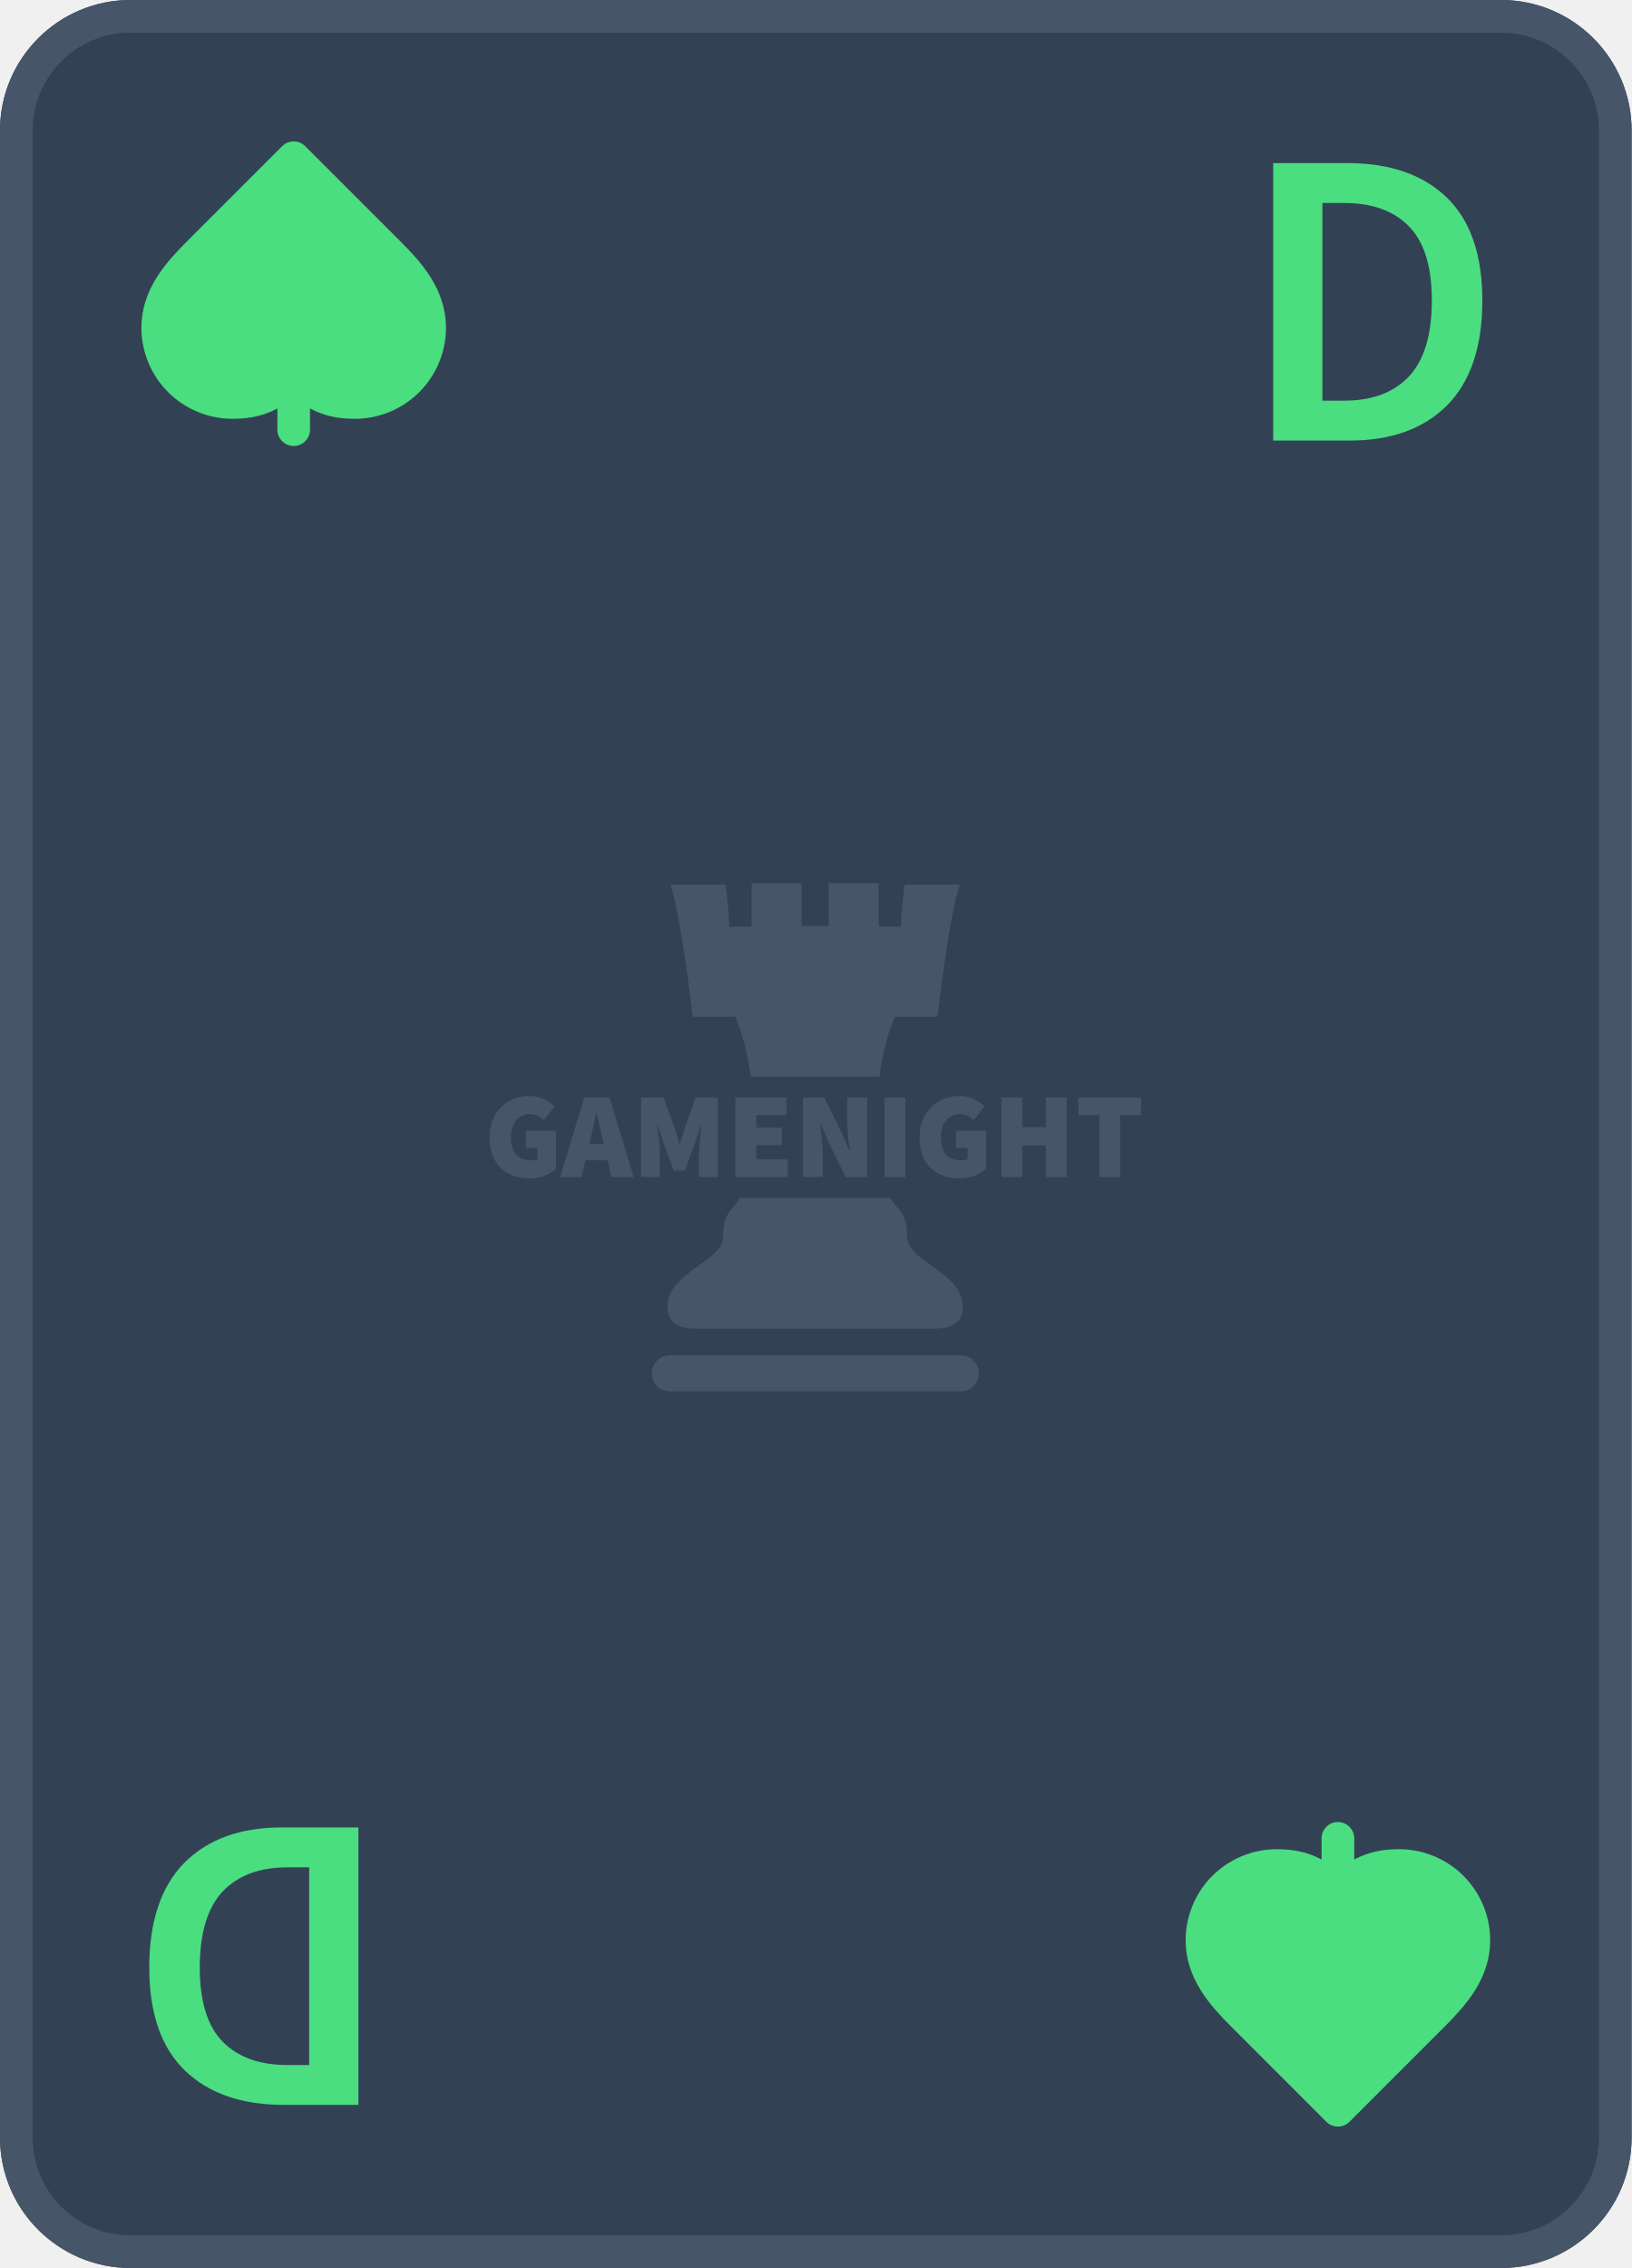
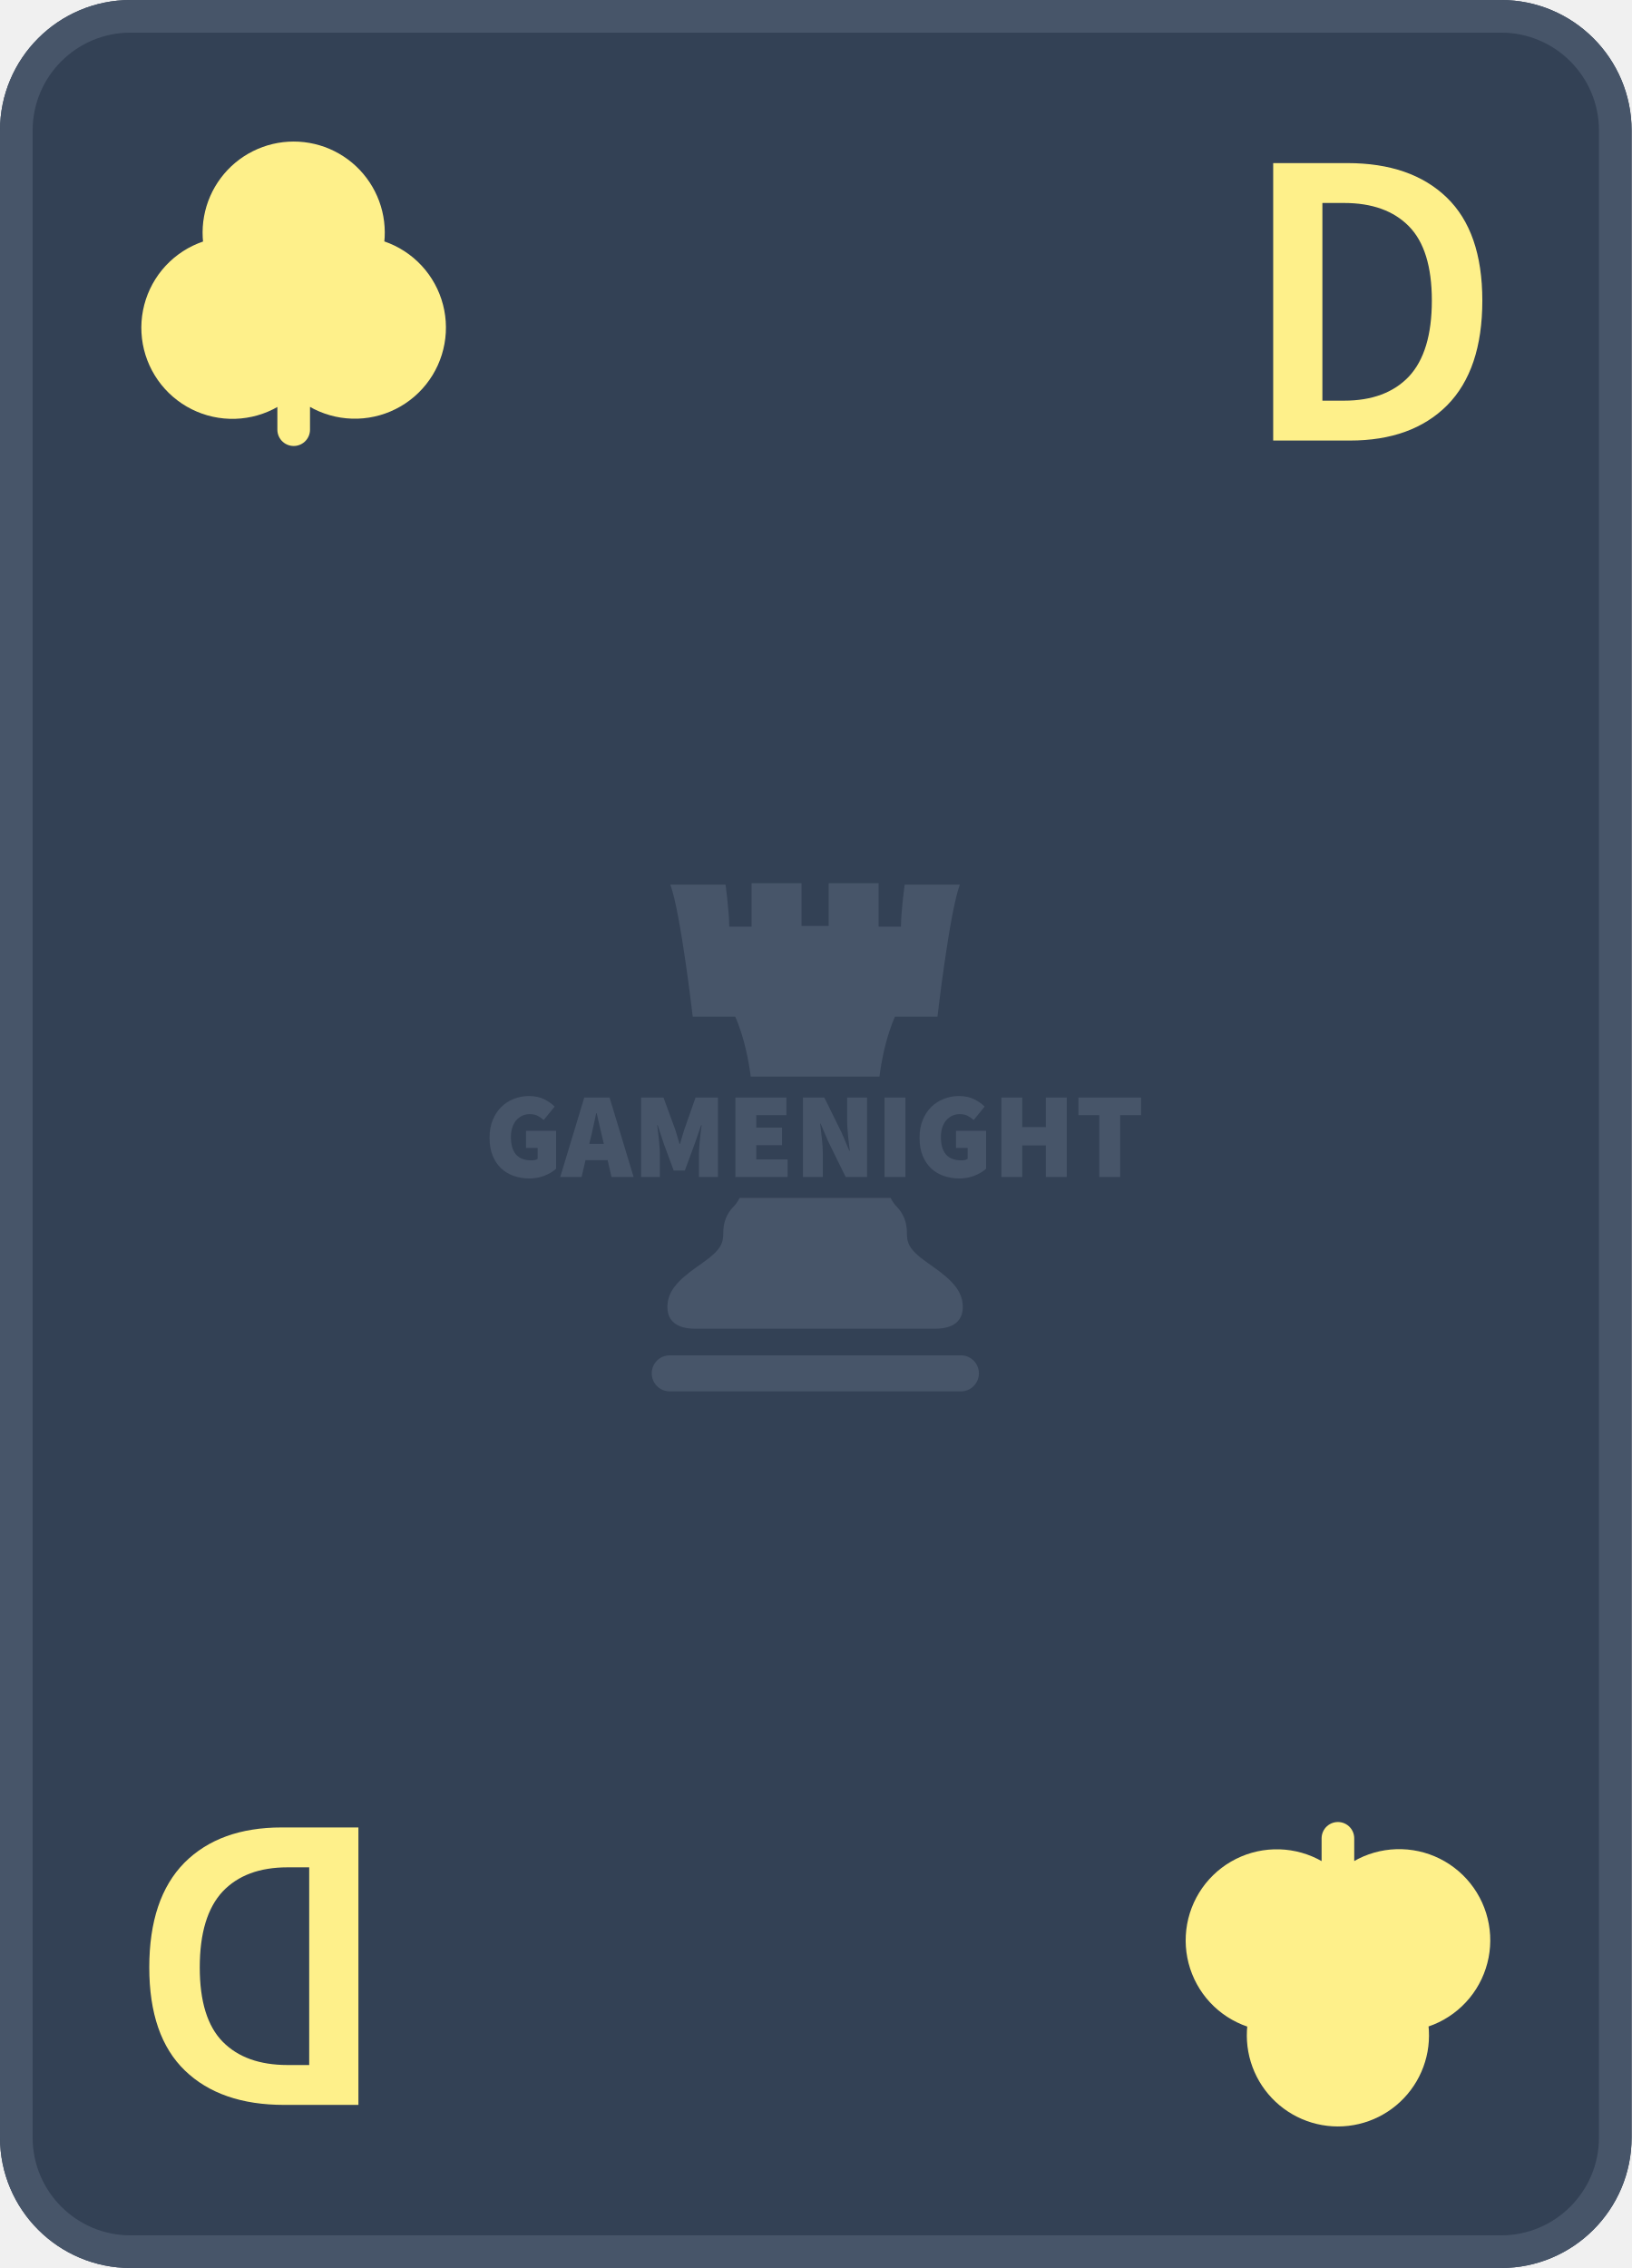
<svg xmlns="http://www.w3.org/2000/svg" width="200" height="278" viewBox="0 0 200 278" fill="none">
-   <g clip-path="url(#clip0_139_8327)">
+   <g clip-path="url(#clip0_139_7751)">
    <rect width="200" height="278" rx="16" fill="#334155" />
-     <path d="M156.066 54V19.992H165.166C170.366 19.992 174.422 21.396 177.334 24.204C180.246 27.012 181.702 31.224 181.702 36.84C181.702 42.491 180.263 46.772 177.386 49.684C174.509 52.561 170.539 54 165.478 54H156.066ZM162.098 49.112H164.75C168.182 49.112 170.834 48.124 172.706 46.148C174.578 44.137 175.514 41.035 175.514 36.84C175.514 32.68 174.578 29.647 172.706 27.74C170.834 25.833 168.182 24.88 164.75 24.88H162.098V49.112Z" fill="#4ADE80" />
-     <path d="M47.667 31C50.167 33.5 52.667 36.333 52.667 40.167C52.667 41.37 52.43 42.562 51.969 43.675C51.508 44.787 50.833 45.797 49.982 46.648C48.263 48.368 45.931 49.333 43.5 49.333C40.5 49.333 38.5 48.5 36 46C33.5 48.5 31.5 49.333 28.5 49.333C27.296 49.333 26.104 49.096 24.992 48.636C23.88 48.175 22.869 47.5 22.018 46.648C21.167 45.797 20.492 44.787 20.031 43.675C19.57 42.562 19.333 41.37 19.333 40.167C19.333 36.333 21.833 33.5 24.333 31L36 19.333L47.667 31Z" fill="#4ADE80" />
-     <path d="M36 46V52.667V46Z" fill="#4ADE80" />
-     <path d="M36 46C38.5 48.5 40.5 49.333 43.5 49.333C45.931 49.333 48.263 48.368 49.982 46.648C50.833 45.797 51.508 44.787 51.969 43.675C52.43 42.562 52.667 41.37 52.667 40.167C52.667 36.333 50.167 33.5 47.667 31L36 19.333L24.333 31C21.833 33.5 19.333 36.333 19.333 40.167C19.333 41.37 19.57 42.562 20.031 43.675C20.492 44.787 21.167 45.797 22.018 46.648C22.869 47.5 23.88 48.175 24.992 48.636C26.104 49.096 27.296 49.333 28.5 49.333C31.5 49.333 33.5 48.5 36 46ZM36 46V52.667" stroke="#4ADE80" stroke-width="4" stroke-linecap="round" stroke-linejoin="round" />
-     <path d="M43.934 224V258.008H34.834C29.634 258.008 25.578 256.604 22.666 253.796C19.754 250.988 18.298 246.776 18.298 241.16C18.298 235.509 19.737 231.228 22.614 228.316C25.491 225.439 29.461 224 34.522 224H43.934ZM37.902 228.888H35.25C31.818 228.888 29.166 229.876 27.294 231.852C25.422 233.863 24.486 236.965 24.486 241.16C24.486 245.32 25.422 248.353 27.294 250.26C29.166 252.167 31.818 253.12 35.25 253.12H37.902V228.888Z" fill="#4ADE80" />
-     <path d="M152.333 247C149.833 244.5 147.333 241.667 147.333 237.833C147.333 236.63 147.57 235.438 148.031 234.325C148.492 233.213 149.167 232.203 150.018 231.352C151.737 229.632 154.069 228.667 156.5 228.667C159.5 228.667 161.5 229.5 164 232C166.5 229.5 168.5 228.667 171.5 228.667C172.704 228.667 173.896 228.904 175.008 229.364C176.12 229.825 177.131 230.5 177.982 231.352C178.833 232.203 179.508 233.213 179.969 234.325C180.43 235.438 180.667 236.63 180.667 237.833C180.667 241.667 178.167 244.5 175.667 247L164 258.667L152.333 247Z" fill="#4ADE80" />
-     <path d="M164 232V225.333V232Z" fill="#4ADE80" />
-     <path d="M164 232C161.5 229.5 159.5 228.667 156.5 228.667C154.069 228.667 151.737 229.632 150.018 231.352C149.167 232.203 148.492 233.213 148.031 234.325C147.57 235.438 147.333 236.63 147.333 237.833C147.333 241.667 149.833 244.5 152.333 247L164 258.667L175.667 247C178.167 244.5 180.667 241.667 180.667 237.833C180.667 236.63 180.43 235.438 179.969 234.325C179.508 233.213 178.833 232.203 177.982 231.352C177.131 230.5 176.12 229.825 175.008 229.364C173.896 228.904 172.704 228.667 171.5 228.667C168.5 228.667 166.5 229.5 164 232ZM164 232V225.333" stroke="#4ADE80" stroke-width="4" stroke-linecap="round" stroke-linejoin="round" />
-     <g clip-path="url(#clip1_139_8327)">
-       <g clip-path="url(#clip2_139_8327)">
-         <g clip-path="url(#clip3_139_8327)">
-           <g clip-path="url(#clip4_139_8327)">
-             <g clip-path="url(#clip5_139_8327)">
-               <g clip-path="url(#clip6_139_8327)">
-                 <g clip-path="url(#clip7_139_8327)">
-                   <g clip-path="url(#clip8_139_8327)">
-                     <g clip-path="url(#clip9_139_8327)">
-                       <g clip-path="url(#clip10_139_8327)">
-                         <g clip-path="url(#clip11_139_8327)">
-                           <path d="M64.891 144.448C64.216 144.448 63.581 144.345 62.986 144.14C62.39 143.936 61.872 143.626 61.431 143.211C60.988 142.797 60.641 142.279 60.389 141.655C60.135 141.03 60.008 140.303 60.008 139.473C60.008 138.654 60.136 137.927 60.395 137.292C60.653 136.658 61.003 136.124 61.446 135.688C61.887 135.255 62.4 134.923 62.986 134.693C63.571 134.463 64.187 134.348 64.832 134.348C65.547 134.348 66.165 134.475 66.687 134.729C67.207 134.985 67.641 135.288 67.989 135.637L66.648 137.286C66.41 137.076 66.16 136.903 65.898 136.767C65.634 136.633 65.308 136.566 64.921 136.566C64.594 136.566 64.291 136.631 64.013 136.761C63.735 136.891 63.492 137.076 63.283 137.315C63.075 137.555 62.914 137.85 62.801 138.2C62.686 138.549 62.628 138.944 62.628 139.383C62.628 140.303 62.832 141.007 63.239 141.496C63.646 141.986 64.286 142.231 65.159 142.231C65.298 142.231 65.435 142.216 65.57 142.186C65.703 142.156 65.815 142.111 65.904 142.051V140.702H64.475V138.604H68.167V143.25C67.82 143.579 67.358 143.861 66.782 144.095C66.207 144.33 65.576 144.448 64.891 144.448ZM72.396 139.533L72.232 140.208H74.019L73.855 139.533C73.736 139.064 73.617 138.554 73.498 138.005C73.379 137.455 73.26 136.936 73.14 136.446H73.081C72.972 136.946 72.859 137.467 72.744 138.011C72.631 138.556 72.515 139.064 72.396 139.533ZM71.294 144.269H68.673L71.622 134.528H74.719L77.667 144.269H74.957L74.481 142.201H71.77L71.294 144.269ZM80.883 144.269H78.587V134.528H81.33L82.789 138.514C82.878 138.784 82.963 139.064 83.042 139.353C83.122 139.643 83.206 139.933 83.295 140.223H83.352C83.443 139.933 83.529 139.643 83.608 139.353C83.686 139.064 83.77 138.784 83.861 138.514L85.261 134.528H88.001V144.269H85.678V141.391C85.678 141.142 85.69 140.867 85.713 140.567C85.739 140.268 85.767 139.96 85.797 139.644C85.827 139.33 85.861 139.024 85.901 138.724C85.939 138.424 85.974 138.155 86.005 137.915H85.946L85.139 140.253L83.948 143.474H82.581L81.389 140.253L80.615 137.915H80.556C80.583 138.155 80.618 138.424 80.66 138.724C80.7 139.024 80.734 139.33 80.764 139.644C80.794 139.96 80.821 140.268 80.844 140.567C80.87 140.867 80.883 141.142 80.883 141.391V144.269ZM96.544 144.269H90.142V134.528H96.395V136.686H92.703V138.215H95.859V140.372H92.703V142.111H96.544V144.269ZM100.862 144.269H98.421V134.528H101.041L103.185 138.874L104.108 141.062H104.168C104.138 140.802 104.104 140.517 104.064 140.208C104.024 139.898 103.989 139.58 103.96 139.255C103.93 138.931 103.903 138.606 103.879 138.281C103.853 137.957 103.84 137.645 103.84 137.345V134.528H106.282V144.269H103.662L101.518 139.908L100.594 137.735H100.535C100.594 138.295 100.664 138.904 100.743 139.563C100.823 140.223 100.862 140.852 100.862 141.451V144.269ZM110.988 144.269H108.427V134.528H110.988V144.269ZM117.599 144.448C116.924 144.448 116.288 144.345 115.693 144.14C115.097 143.936 114.578 143.626 114.135 143.211C113.695 142.797 113.347 142.279 113.093 141.655C112.841 141.03 112.715 140.303 112.715 139.473C112.715 138.654 112.844 137.927 113.102 137.292C113.36 136.658 113.709 136.124 114.15 135.688C114.593 135.255 115.107 134.923 115.693 134.693C116.278 134.463 116.894 134.348 117.539 134.348C118.254 134.348 118.871 134.475 119.391 134.729C119.914 134.985 120.348 135.288 120.696 135.637L119.356 137.286C119.118 137.076 118.866 136.903 118.602 136.767C118.34 136.633 118.016 136.566 117.629 136.566C117.301 136.566 116.998 136.631 116.72 136.761C116.442 136.891 116.199 137.076 115.991 137.315C115.782 137.555 115.62 137.85 115.505 138.2C115.392 138.549 115.335 138.944 115.335 139.383C115.335 140.303 115.539 141.007 115.946 141.496C116.353 141.986 116.993 142.231 117.867 142.231C118.006 142.231 118.142 142.216 118.275 142.186C118.41 142.156 118.522 142.111 118.611 142.051V140.702H117.182V138.604H120.875V143.25C120.527 143.579 120.065 143.861 119.49 144.095C118.914 144.33 118.284 144.448 117.599 144.448ZM125.309 144.269H122.748V134.528H125.309V138.155H128.197V134.528H130.758V144.269H128.197V140.402H125.309V144.269ZM137.31 144.269H134.749V136.686H132.188V134.528H139.871V136.686H137.31V144.269Z" fill="#475569" />
+     <path d="M156.066 54V19.992H165.166C170.366 19.992 174.422 21.396 177.334 24.204C180.246 27.012 181.702 31.224 181.702 36.84C181.702 42.491 180.263 46.772 177.386 49.684C174.509 52.561 170.539 54 165.478 54H156.066ZM162.098 49.112H164.75C168.182 49.112 170.834 48.124 172.706 46.148C174.578 44.137 175.514 41.035 175.514 36.84C175.514 32.68 174.578 29.647 172.706 27.74C170.834 25.833 168.182 24.88 164.75 24.88H162.098V49.112Z" fill="#FEF08A" />
+     <path d="M27.2 31.083C26.802 29.717 26.727 28.277 26.981 26.877C27.236 25.477 27.813 24.155 28.667 23.017C29.52 21.878 30.628 20.954 31.901 20.318C33.173 19.681 34.577 19.35 36 19.35C37.423 19.35 38.827 19.681 40.099 20.318C41.372 20.954 42.48 21.878 43.333 23.017C44.187 24.155 44.764 25.477 45.019 26.877C45.273 28.277 45.199 29.717 44.8 31.083C46.303 31.299 47.73 31.886 48.95 32.789C50.171 33.693 51.148 34.886 51.793 36.261C52.439 37.636 52.733 39.149 52.648 40.666C52.564 42.182 52.104 43.654 51.31 44.949C50.516 46.243 49.413 47.321 48.099 48.084C46.786 48.846 45.304 49.271 43.786 49.319C42.268 49.367 40.761 49.037 39.402 48.359C38.043 47.681 36.874 46.675 36 45.433C35.128 46.679 33.96 47.688 32.601 48.369C31.242 49.051 29.735 49.384 28.215 49.338C26.695 49.292 25.211 48.869 23.896 48.107C22.58 47.344 21.475 46.267 20.68 44.971C19.884 43.676 19.423 42.203 19.339 40.685C19.254 39.167 19.549 37.651 20.195 36.276C20.842 34.9 21.821 33.706 23.044 32.803C24.267 31.899 25.695 31.314 27.2 31.1V31.083Z" fill="#FEF08A" />
+     <path d="M36 45.433V52.667V45.433Z" fill="#FEF08A" />
+     <path d="M36 45.433C36.874 46.675 38.043 47.681 39.402 48.359C40.761 49.037 42.268 49.367 43.786 49.319C45.304 49.271 46.786 48.846 48.099 48.084C49.413 47.321 50.516 46.243 51.31 44.949C52.104 43.654 52.564 42.182 52.648 40.666C52.733 39.149 52.439 37.636 51.793 36.261C51.148 34.886 50.171 33.693 48.95 32.789C47.73 31.886 46.303 31.299 44.8 31.083C45.199 29.717 45.273 28.277 45.019 26.877C44.764 25.477 44.187 24.155 43.333 23.017C42.48 21.878 41.372 20.954 40.099 20.318C38.827 19.681 37.423 19.35 36 19.35C34.577 19.35 33.173 19.681 31.901 20.318C30.628 20.954 29.52 21.878 28.667 23.017C27.813 24.155 27.236 25.477 26.981 26.877C26.727 28.277 26.802 29.717 27.2 31.083V31.1C25.695 31.314 24.267 31.899 23.044 32.803C21.821 33.706 20.842 34.9 20.195 36.276C19.549 37.651 19.254 39.167 19.339 40.685C19.423 42.203 19.884 43.676 20.68 44.971C21.475 46.267 22.58 47.344 23.896 48.107C25.211 48.869 26.695 49.292 28.215 49.338C29.735 49.384 31.242 49.051 32.601 48.369C33.96 47.688 35.128 46.679 36 45.433ZM36 45.433V52.667" stroke="#FEF08A" stroke-width="4" stroke-linecap="round" stroke-linejoin="round" />
+     <path d="M43.934 224V258.008H34.834C29.634 258.008 25.578 256.604 22.666 253.796C19.754 250.988 18.298 246.776 18.298 241.16C18.298 235.509 19.737 231.228 22.614 228.316C25.491 225.439 29.461 224 34.522 224H43.934ZM37.902 228.888H35.25C31.818 228.888 29.166 229.876 27.294 231.852C25.422 233.863 24.486 236.965 24.486 241.16C24.486 245.32 25.422 248.353 27.294 250.26C29.166 252.167 31.818 253.12 35.25 253.12H37.902V228.888Z" fill="#FEF08A" />
+     <path d="M172.8 246.917C173.198 248.283 173.273 249.723 173.019 251.123C172.764 252.523 172.187 253.845 171.333 254.983C170.479 256.122 169.372 257.046 168.099 257.682C166.827 258.319 165.423 258.65 164 258.65C162.577 258.65 161.173 258.319 159.901 257.682C158.628 257.046 157.521 256.122 156.667 254.983C155.813 253.845 155.236 252.523 154.981 251.123C154.727 249.723 154.802 248.283 155.2 246.917C153.697 246.701 152.271 246.114 151.05 245.211C149.829 244.307 148.852 243.114 148.207 241.739C147.561 240.364 147.267 238.851 147.352 237.334C147.436 235.818 147.896 234.346 148.69 233.051C149.484 231.756 150.587 230.679 151.901 229.917C153.214 229.154 154.696 228.729 156.214 228.681C157.732 228.633 159.239 228.963 160.598 229.641C161.957 230.319 163.126 231.325 164 232.567C164.872 231.321 166.04 230.312 167.399 229.631C168.758 228.949 170.265 228.616 171.785 228.662C173.305 228.708 174.789 229.131 176.104 229.893C177.42 230.656 178.525 231.733 179.321 233.029C180.116 234.324 180.577 235.797 180.661 237.315C180.746 238.833 180.451 240.349 179.805 241.724C179.158 243.1 178.179 244.294 176.956 245.197C175.733 246.101 174.305 246.686 172.8 246.9V246.917Z" fill="#FEF08A" />
+     <path d="M164 232.567V225.333V232.567Z" fill="#FEF08A" />
+     <path d="M164 232.567C163.126 231.325 161.957 230.319 160.598 229.641C159.239 228.963 157.732 228.633 156.214 228.681C154.696 228.729 153.214 229.154 151.901 229.917C150.587 230.679 149.484 231.756 148.69 233.051C147.896 234.346 147.436 235.818 147.352 237.334C147.267 238.851 147.561 240.364 148.207 241.739C148.852 243.114 149.829 244.307 151.05 245.211C152.271 246.114 153.697 246.701 155.2 246.917C154.802 248.283 154.727 249.723 154.981 251.123C155.236 252.523 155.813 253.845 156.667 254.983C157.521 256.122 158.628 257.046 159.901 257.682C161.173 258.319 162.577 258.65 164 258.65C165.423 258.65 166.827 258.319 168.099 257.682C169.372 257.046 170.479 256.122 171.333 254.983C172.187 253.845 172.764 252.523 173.019 251.123C173.273 249.723 173.198 248.283 172.8 246.917V246.9C174.305 246.686 175.733 246.101 176.956 245.197C178.179 244.294 179.158 243.1 179.805 241.724C180.451 240.349 180.746 238.833 180.661 237.315C180.577 235.797 180.116 234.324 179.321 233.029C178.525 231.733 177.42 230.656 176.104 229.893C174.789 229.131 173.305 228.708 171.785 228.662C170.265 228.616 168.758 228.949 167.399 229.631C166.04 230.312 164.872 231.321 164 232.567ZM164 232.567V225.333" stroke="#FEF08A" stroke-width="4" stroke-linecap="round" stroke-linejoin="round" />
+     <g clip-path="url(#clip1_139_7751)">
+       <g clip-path="url(#clip2_139_7751)">
+         <g clip-path="url(#clip3_139_7751)">
+           <g clip-path="url(#clip4_139_7751)">
+             <g clip-path="url(#clip5_139_7751)">
+               <g clip-path="url(#clip6_139_7751)">
+                 <g clip-path="url(#clip7_139_7751)">
+                   <g clip-path="url(#clip8_139_7751)">
+                     <g clip-path="url(#clip9_139_7751)">
+                       <g clip-path="url(#clip10_139_7751)">
+                         <g clip-path="url(#clip11_139_7751)">
+                           <path d="M64.891 144.448C64.216 144.448 63.581 144.345 62.986 144.14C62.39 143.936 61.872 143.626 61.431 143.211C60.988 142.797 60.641 142.278 60.389 141.655C60.135 141.03 60.008 140.302 60.008 139.473C60.008 138.654 60.136 137.927 60.395 137.291C60.653 136.658 61.003 136.124 61.446 135.688C61.887 135.254 62.4 134.923 62.986 134.693C63.571 134.463 64.187 134.348 64.832 134.348C65.547 134.348 66.165 134.475 66.687 134.729C67.207 134.985 67.641 135.287 67.989 135.637L66.648 137.285C66.41 137.076 66.16 136.903 65.898 136.767C65.634 136.633 65.308 136.566 64.921 136.566C64.594 136.566 64.291 136.631 64.013 136.761C63.735 136.891 63.492 137.076 63.283 137.315C63.075 137.555 62.914 137.85 62.801 138.2C62.686 138.549 62.628 138.944 62.628 139.383C62.628 140.302 62.832 141.007 63.239 141.496C63.646 141.986 64.286 142.231 65.159 142.231C65.298 142.231 65.435 142.216 65.57 142.186C65.703 142.156 65.815 142.111 65.904 142.051V140.702H64.475V138.604H68.167V143.25C67.82 143.579 67.358 143.861 66.782 144.095C66.207 144.33 65.576 144.448 64.891 144.448ZM72.396 139.533L72.232 140.208H74.019L73.855 139.533C73.736 139.064 73.617 138.554 73.498 138.005C73.379 137.455 73.26 136.936 73.14 136.446H73.081C72.972 136.946 72.859 137.467 72.744 138.011C72.631 138.556 72.515 139.064 72.396 139.533ZM71.294 144.268H68.673L71.622 134.528H74.719L77.667 144.268H74.957L74.481 142.201H71.77L71.294 144.268ZM80.883 144.268H78.587V134.528H81.33L82.789 138.514C82.878 138.784 82.963 139.064 83.042 139.353C83.122 139.643 83.206 139.933 83.295 140.223H83.352C83.443 139.933 83.529 139.643 83.608 139.353C83.686 139.064 83.77 138.784 83.861 138.514L85.261 134.528H88.001V144.268H85.678V141.391C85.678 141.142 85.69 140.867 85.713 140.567C85.739 140.267 85.767 139.96 85.797 139.644C85.827 139.33 85.861 139.024 85.901 138.724C85.939 138.424 85.974 138.155 86.005 137.915H85.946L85.139 140.253L83.948 143.474H82.581L81.389 140.253L80.615 137.915H80.556C80.583 138.155 80.618 138.424 80.66 138.724C80.7 139.024 80.734 139.33 80.764 139.644C80.794 139.96 80.821 140.267 80.844 140.567C80.87 140.867 80.883 141.142 80.883 141.391V144.268ZM96.544 144.268H90.142V134.528H96.395V136.686H92.703V138.215H95.859V140.372H92.703V142.111H96.544V144.268ZM100.862 144.268H98.421V134.528H101.041L103.185 138.874L104.108 141.062H104.168C104.138 140.802 104.104 140.517 104.064 140.208C104.024 139.898 103.989 139.58 103.96 139.254C103.93 138.931 103.903 138.606 103.879 138.28C103.853 137.957 103.84 137.645 103.84 137.345V134.528H106.282V144.268H103.662L101.518 139.908L100.594 137.735H100.535C100.594 138.294 100.664 138.904 100.743 139.563C100.823 140.223 100.862 140.852 100.862 141.451V144.268ZM110.988 144.268H108.427V134.528H110.988V144.268ZM117.599 144.448C116.924 144.448 116.288 144.345 115.693 144.14C115.097 143.936 114.578 143.626 114.135 143.211C113.695 142.797 113.347 142.278 113.093 141.655C112.841 141.03 112.715 140.302 112.715 139.473C112.715 138.654 112.844 137.927 113.102 137.291C113.36 136.658 113.709 136.124 114.15 135.688C114.593 135.254 115.107 134.923 115.693 134.693C116.278 134.463 116.894 134.348 117.539 134.348C118.254 134.348 118.871 134.475 119.391 134.729C119.914 134.985 120.348 135.287 120.696 135.637L119.356 137.285C119.118 137.076 118.866 136.903 118.602 136.767C118.34 136.633 118.016 136.566 117.629 136.566C117.301 136.566 116.998 136.631 116.72 136.761C116.442 136.891 116.199 137.076 115.991 137.315C115.782 137.555 115.62 137.85 115.505 138.2C115.392 138.549 115.335 138.944 115.335 139.383C115.335 140.302 115.539 141.007 115.946 141.496C116.353 141.986 116.993 142.231 117.867 142.231C118.006 142.231 118.142 142.216 118.275 142.186C118.41 142.156 118.522 142.111 118.611 142.051V140.702H117.182V138.604H120.875V143.25C120.527 143.579 120.065 143.861 119.49 144.095C118.914 144.33 118.284 144.448 117.599 144.448ZM125.309 144.268H122.748V134.528H125.309V138.155H128.197V134.528H130.758V144.268H128.197V140.402H125.309V144.268ZM137.31 144.268H134.749V136.686H132.188V134.528H139.871V136.686H137.31V144.268Z" fill="#475569" />
                        </g>
                      </g>
                    </g>
                  </g>
                </g>
              </g>
            </g>
-             <mask id="mask0_139_8327" style="mask-type:luminance" maskUnits="userSpaceOnUse" x="50" y="101" width="103" height="80">
+             <mask id="mask0_139_7751" style="mask-type:luminance" maskUnits="userSpaceOnUse" x="50" y="101" width="103" height="80">
              <path d="M153 101H50V181H153V101Z" fill="white" />
              <path d="M143.868 131.964H56.011V146.833H143.868V131.964Z" fill="black" />
            </mask>
-             <g mask="url(#mask0_139_8327)">
-               <g clip-path="url(#clip12_139_8327)">
+             <g mask="url(#mask0_139_7751)">
+               <g clip-path="url(#clip12_139_7751)">
                <path d="M113.541 154.678C111.348 153.115 111.167 152.288 111.167 151.096C111.167 149.905 110.801 148.797 109.888 147.878C108.979 146.96 107.513 144.016 107.513 136.569C107.513 129.121 109.707 124.619 109.707 124.619H114.914C114.914 124.619 116.373 111.93 117.652 108.437H110.894C110.894 108.437 110.438 111.748 110.438 113.587H107.697V108.254H101.577V113.496H98.249V108.254H92.127V113.587H89.389C89.389 111.748 88.936 108.438 88.936 108.438H82.172C83.453 111.931 84.913 124.62 84.913 124.62H90.12C90.12 124.62 92.314 129.123 92.314 136.569C92.314 144.016 90.852 146.96 89.939 147.879C89.026 148.798 88.658 149.905 88.658 151.097C88.658 152.288 88.477 153.116 86.282 154.679C84.094 156.242 81.807 157.714 81.807 160.196C81.807 162.678 84.185 162.866 85.189 162.866H114.639C115.642 162.866 118.021 162.678 118.021 160.196C118.021 157.714 115.732 156.242 113.541 154.678Z" fill="#475569" />
                <path d="M82.082 170.543C81.501 170.543 80.943 170.312 80.532 169.899C80.121 169.486 79.889 168.926 79.888 168.341C79.888 167.755 80.119 167.194 80.531 166.78C80.942 166.366 81.5 166.133 82.082 166.133H117.797C118.085 166.132 118.37 166.189 118.637 166.3C118.903 166.411 119.145 166.573 119.349 166.779C119.553 166.984 119.714 167.227 119.824 167.495C119.935 167.763 119.991 168.051 119.991 168.341C119.991 168.63 119.934 168.917 119.823 169.185C119.713 169.452 119.551 169.695 119.347 169.9C119.144 170.104 118.902 170.266 118.636 170.377C118.369 170.487 118.084 170.543 117.797 170.543H82.082Z" fill="#475569" />
              </g>
            </g>
          </g>
        </g>
      </g>
    </g>
  </g>
  <rect x="2" y="2" width="196" height="274" rx="14" stroke="#475569" stroke-width="4" />
  <defs>
-     <clipPath id="clip0_139_8327">
+     <clipPath id="clip0_139_7751">
      <rect width="200" height="278" rx="16" fill="white" />
    </clipPath>
-     <clipPath id="clip1_139_8327">
+     <clipPath id="clip1_139_7751">
      <rect width="100" height="63" fill="white" transform="translate(50 108)" />
    </clipPath>
-     <clipPath id="clip2_139_8327">
+     <clipPath id="clip2_139_7751">
      <rect width="100" height="63" fill="white" transform="translate(49.9394 107.898)" />
    </clipPath>
-     <clipPath id="clip3_139_8327">
+     <clipPath id="clip3_139_7751">
      <rect width="99.837" height="62.797" fill="white" transform="translate(50.0209 108)" />
    </clipPath>
-     <clipPath id="clip4_139_8327">
+     <clipPath id="clip4_139_7751">
      <rect width="99.837" height="62.797" fill="white" transform="translate(50.0209 108)" />
    </clipPath>
-     <clipPath id="clip5_139_8327">
+     <clipPath id="clip5_139_7751">
      <rect width="79.87" height="10.1" fill="white" transform="translate(60.0046 134.348)" />
    </clipPath>
-     <clipPath id="clip6_139_8327">
+     <clipPath id="clip6_139_7751">
      <rect width="79.87" height="10.1" fill="white" transform="translate(60.0046 134.348)" />
    </clipPath>
-     <clipPath id="clip7_139_8327">
+     <clipPath id="clip7_139_7751">
      <rect width="79.87" height="10.1" fill="white" transform="translate(60.0046 134.348)" />
    </clipPath>
-     <clipPath id="clip8_139_8327">
+     <clipPath id="clip8_139_7751">
      <rect width="79.87" height="10.1" fill="white" transform="translate(60.0046 134.348)" />
    </clipPath>
-     <clipPath id="clip9_139_8327">
+     <clipPath id="clip9_139_7751">
      <rect width="79.87" height="10.1" fill="white" transform="translate(60.0046 134.348)" />
    </clipPath>
-     <clipPath id="clip10_139_8327">
+     <clipPath id="clip10_139_7751">
      <rect width="79.87" height="10.1" fill="white" transform="translate(60.0046 134.348)" />
    </clipPath>
-     <clipPath id="clip11_139_8327">
+     <clipPath id="clip11_139_7751">
      <rect width="79.87" height="10.1" fill="white" transform="translate(60.0046 134.348)" />
    </clipPath>
-     <clipPath id="clip12_139_8327">
+     <clipPath id="clip12_139_7751">
      <rect width="40.102" height="62.289" fill="white" transform="translate(79.8882 108.254)" />
    </clipPath>
  </defs>
</svg>
